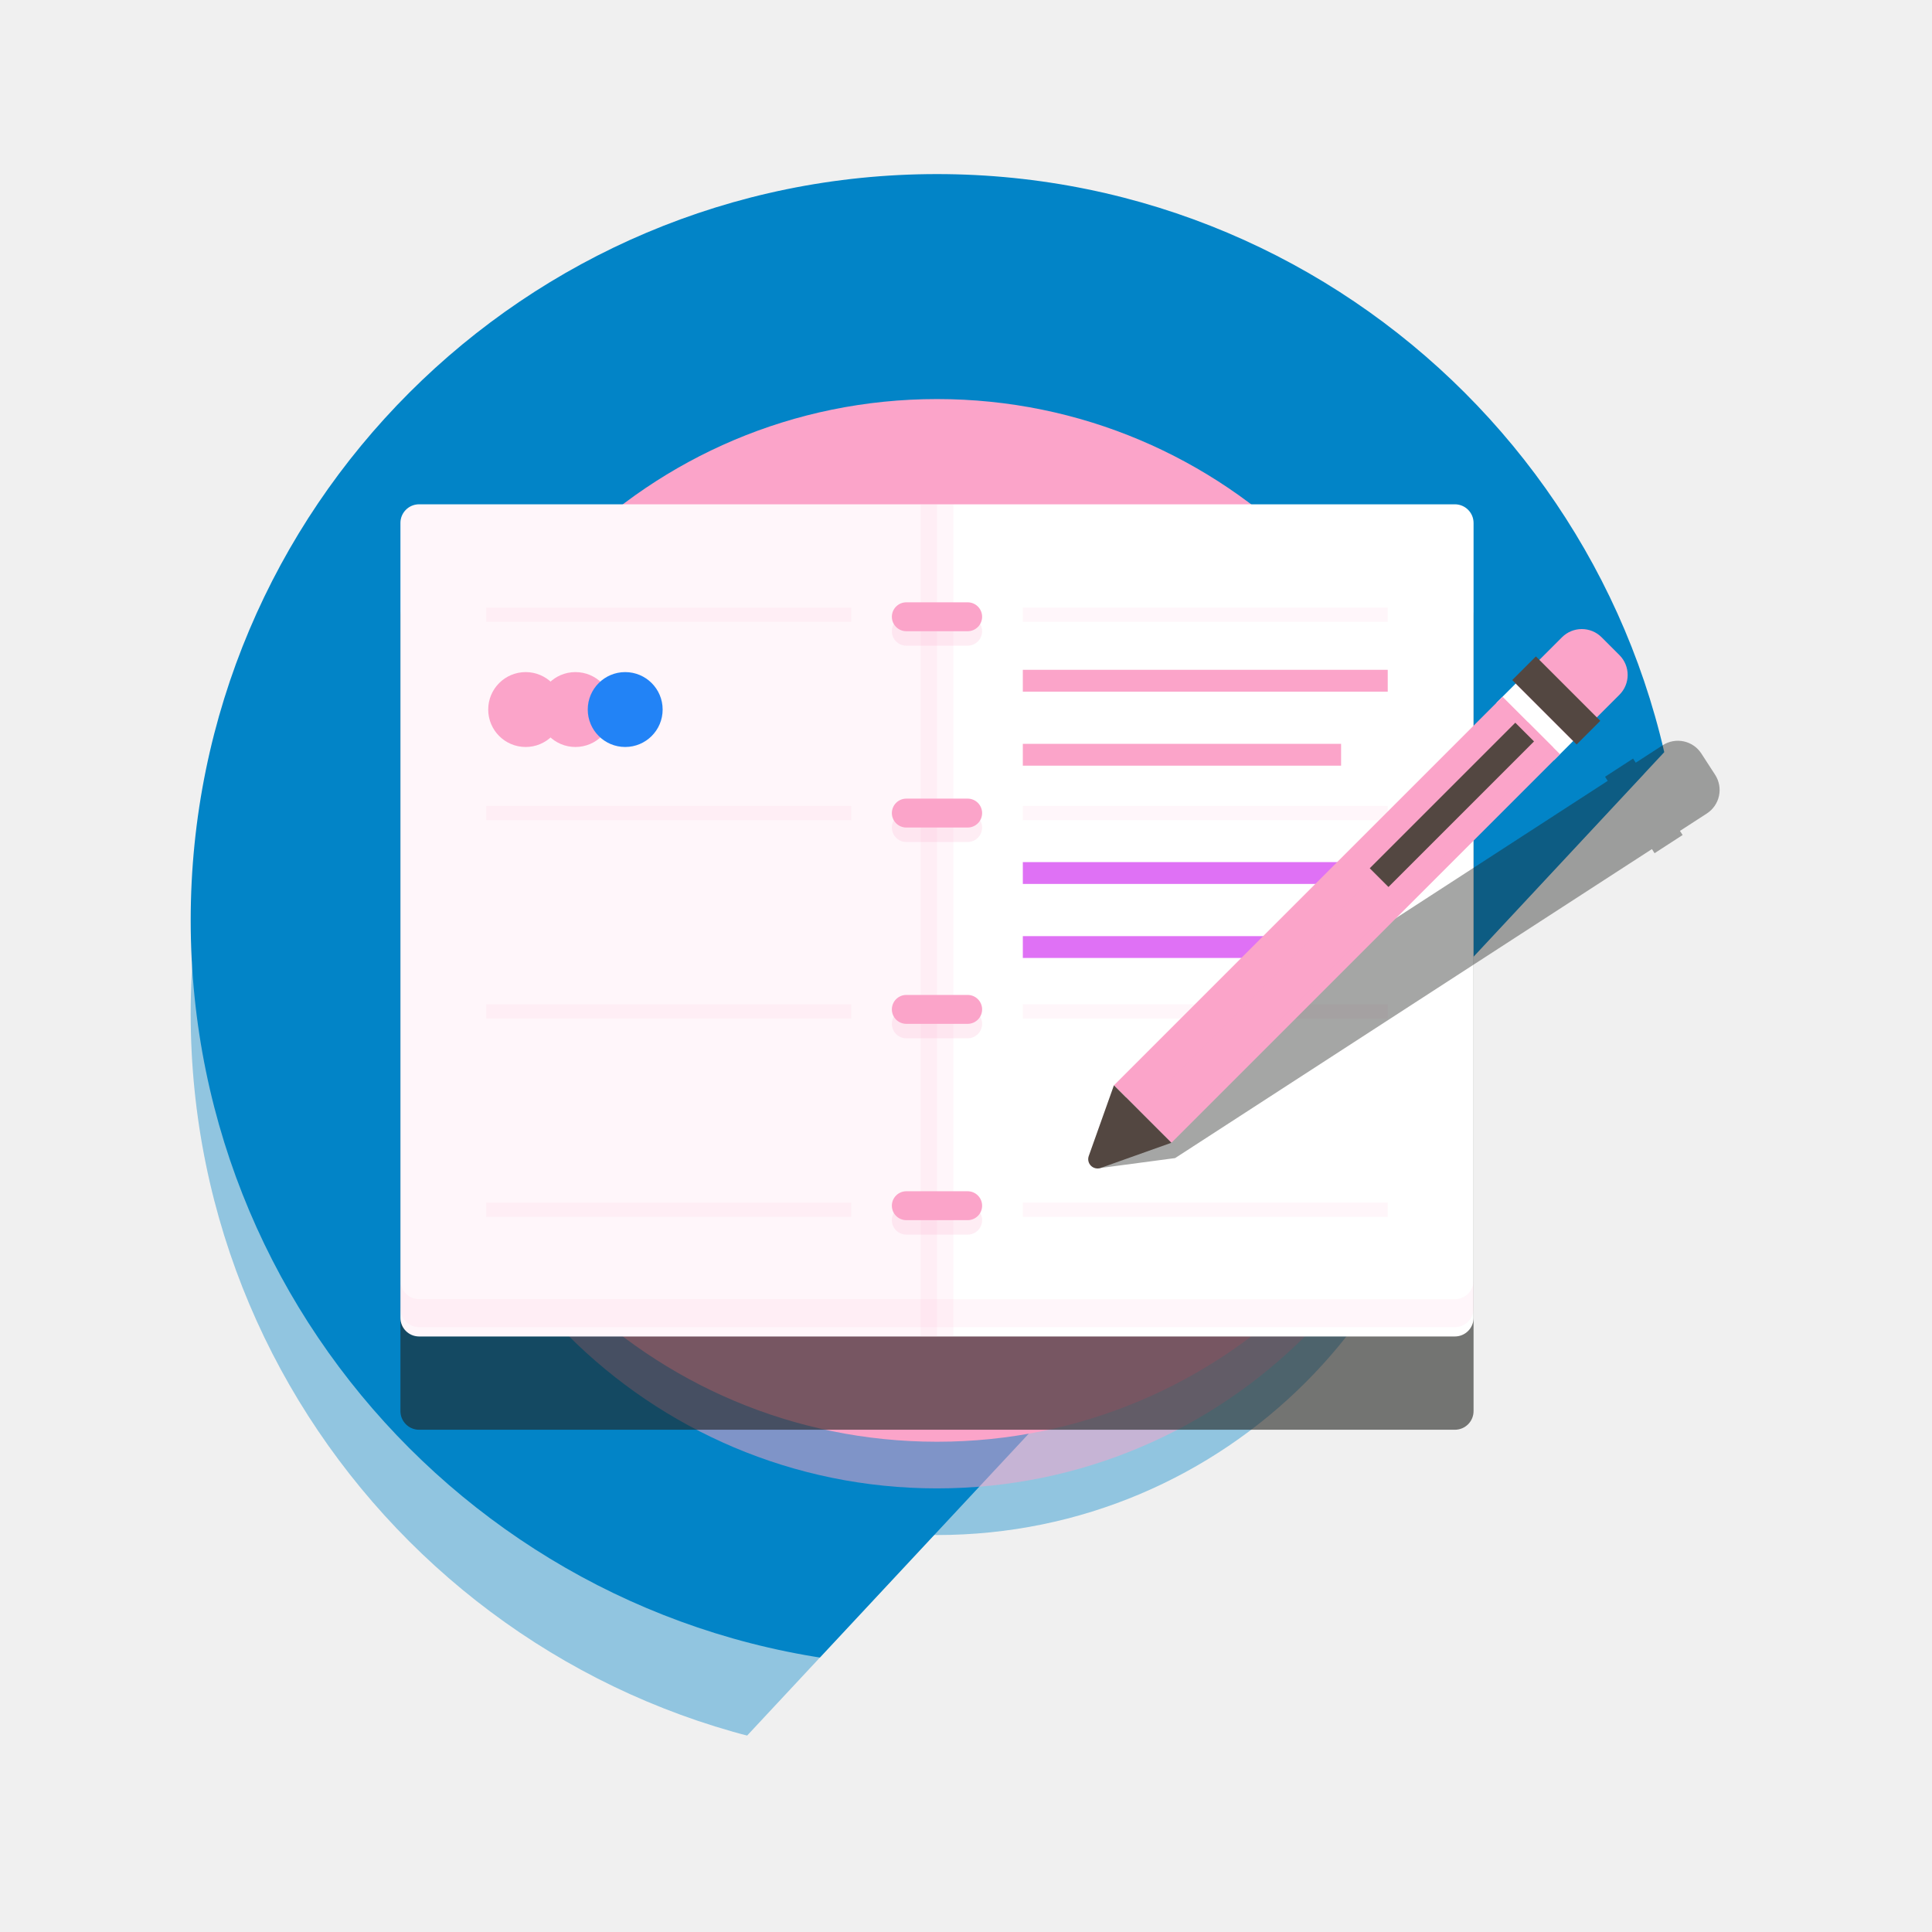
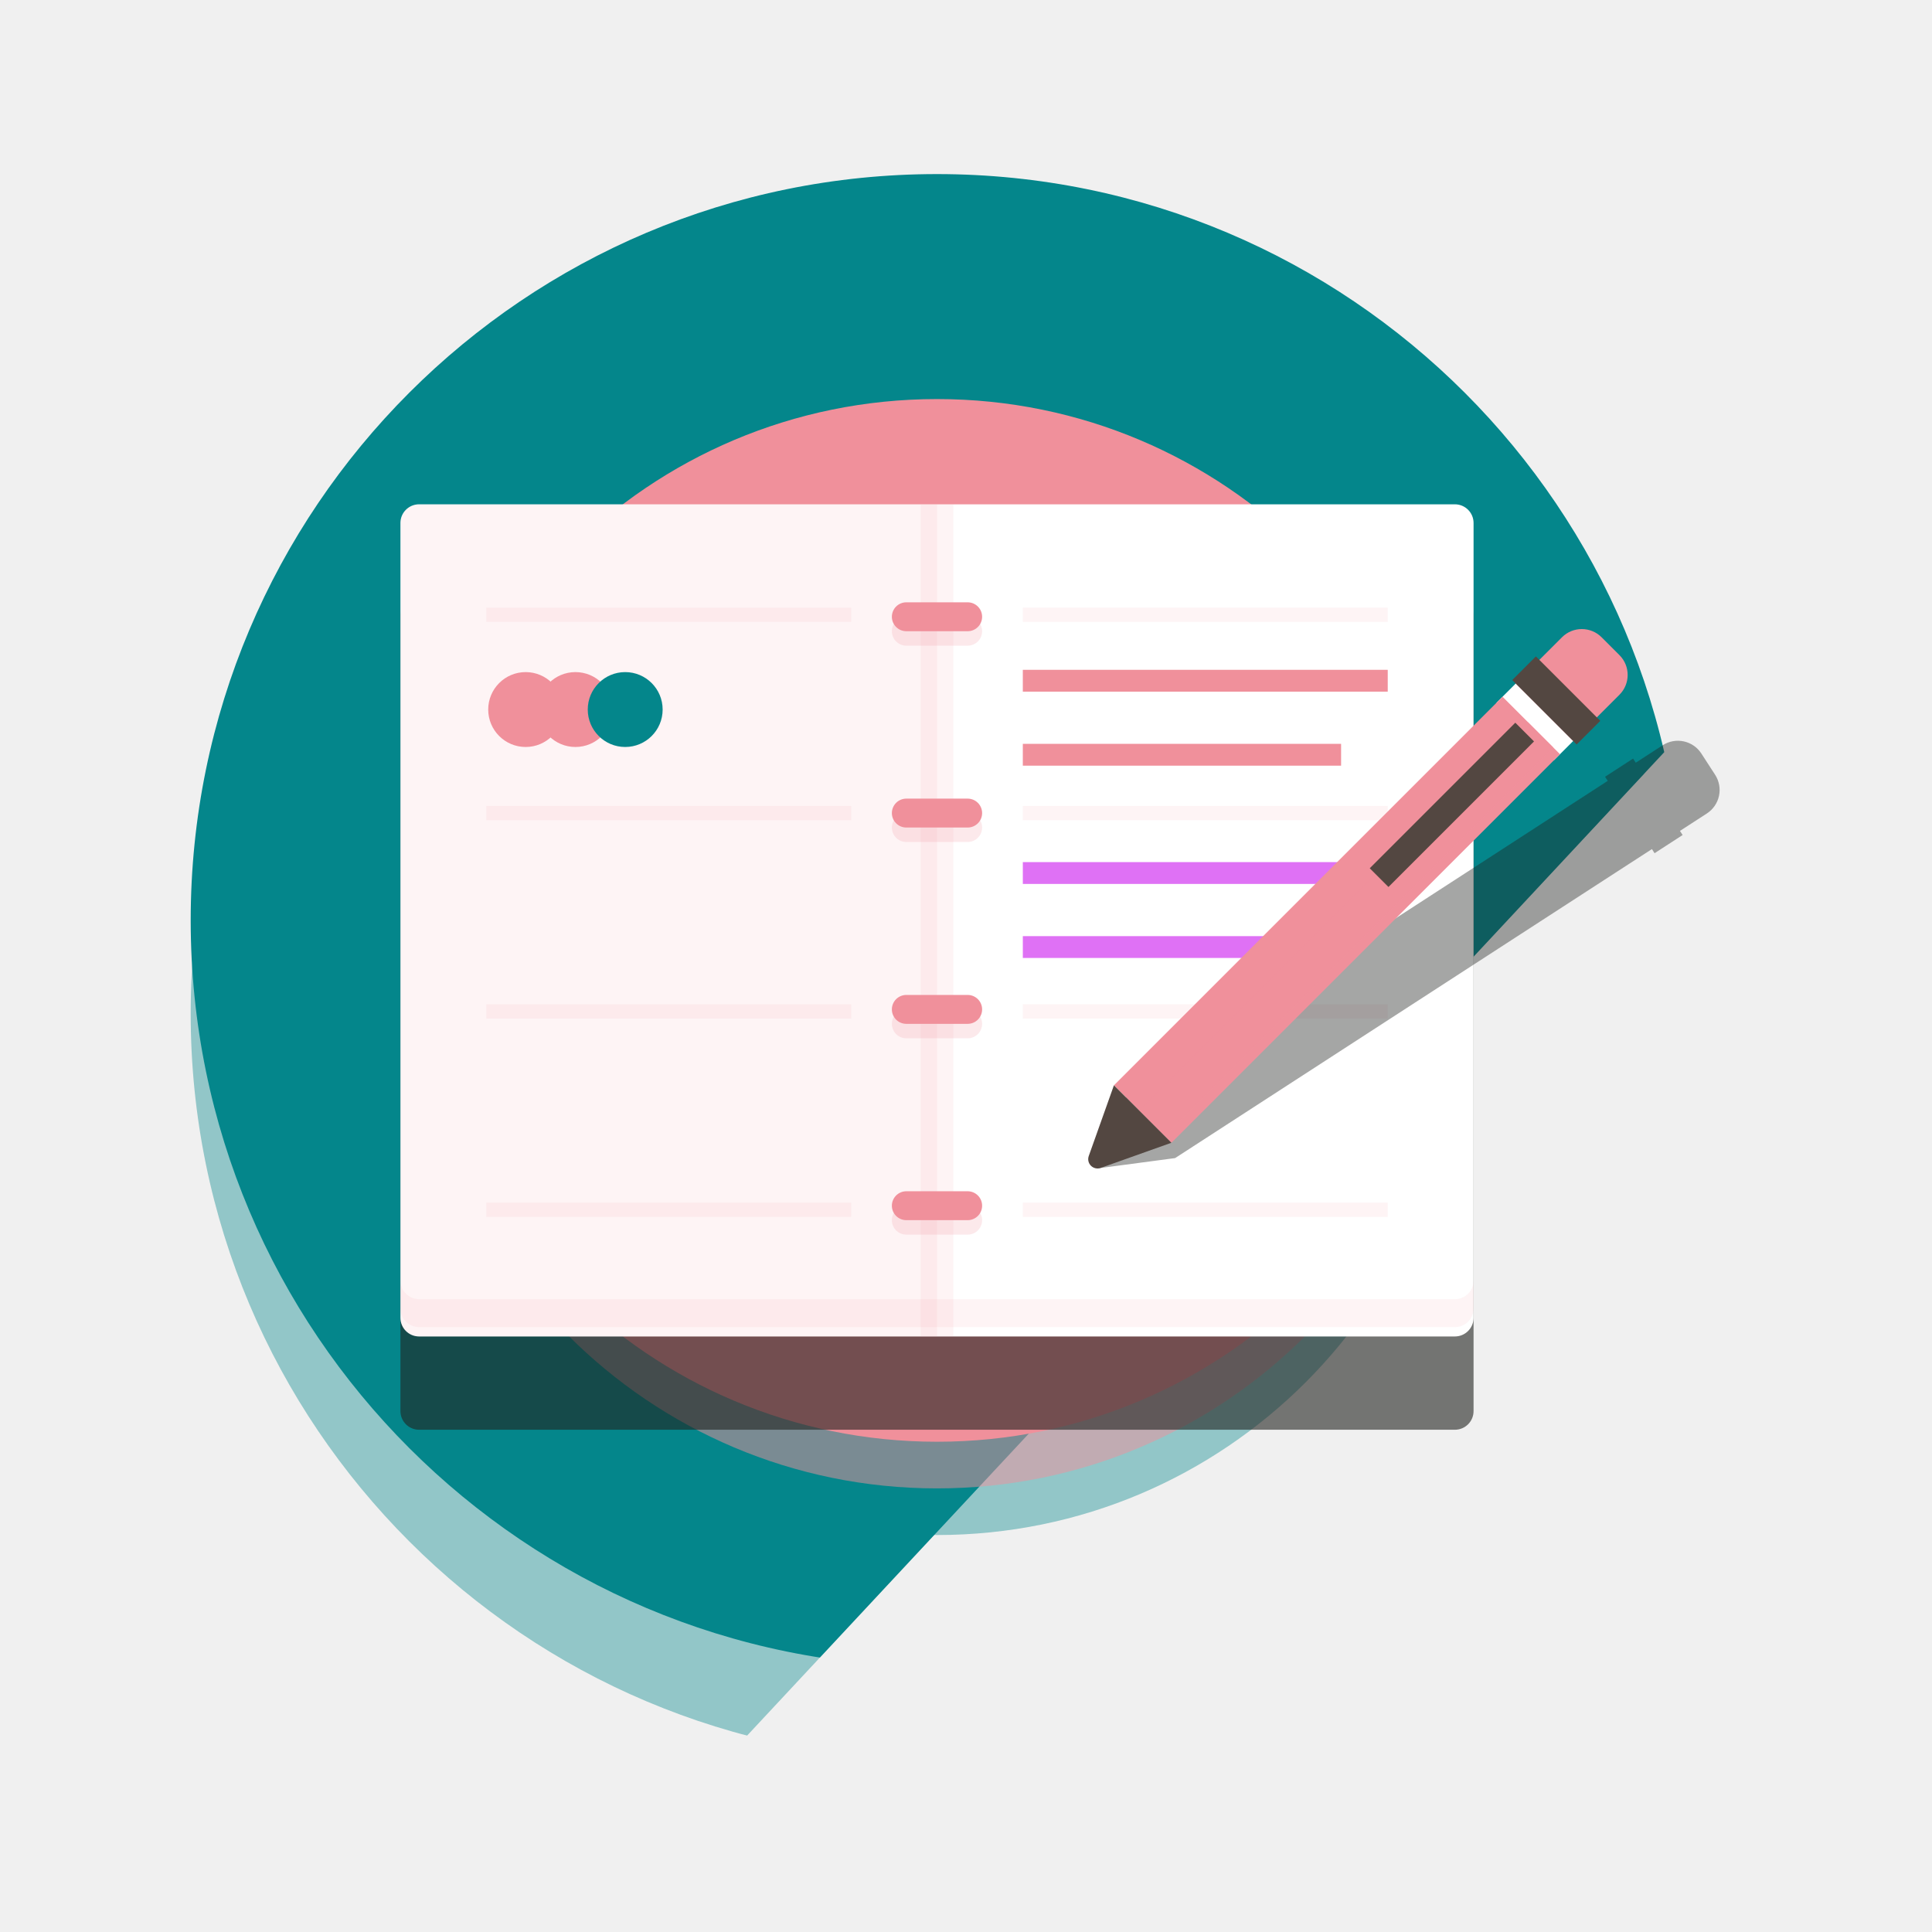
<svg xmlns="http://www.w3.org/2000/svg" width="207.1px" height="207.1px" viewBox="-1.77 0 207.1 207.1">
  <defs>
    <clipPath id="clip-path">
      <path id="Path_84" data-name="Path 84" d="M1008.309,874.771V816.1h-197.1v207.1h58.675Z" fill="none" />
    </clipPath>
  </defs>
  <g id="Group_81" data-name="Group 81" transform="translate(-811.208 -816.095)">
-     <circle id="Ellipse_138" data-name="Ellipse 138" cx="55.885" cy="55.885" r="55.885" transform="translate(853.995 868.872)" fill="#0284c7" opacity="0.4" />
+     <circle id="Ellipse_138" data-name="Ellipse 138" cx="55.885" cy="55.885" r="55.885" transform="translate(853.995 868.872)" fill="#04868b" opacity="0.4" />
    <g id="Group_74" data-name="Group 74">
      <g id="Group_73" data-name="Group 73" clip-path="url(#clip-path)">
-         <circle id="Ellipse_139" data-name="Ellipse 139" cx="80" cy="80" r="80" transform="translate(829.879 844.756)" fill="#0284c7" opacity="0.4" />
-         <circle id="Ellipse_140" data-name="Ellipse 140" cx="80" cy="80" r="80" transform="translate(829.879 834.756)" fill="#0284c7" />
+         <circle id="Ellipse_139" data-name="Ellipse 139" cx="80" cy="80" r="80" transform="translate(829.879 844.756)" fill="#04868b" opacity="0.4" />
+         <circle id="Ellipse_140" data-name="Ellipse 140" cx="80" cy="80" r="80" transform="translate(829.879 834.756)" fill="#04868b" />
      </g>
    </g>
-     <circle id="Ellipse_141" data-name="Ellipse 141" cx="55.885" cy="55.885" r="55.885" transform="translate(853.995 863.872)" fill="#fba4c9" opacity="0.5" />
-     <circle id="Ellipse_142" data-name="Ellipse 142" cx="55.885" cy="55.885" r="55.885" transform="translate(853.995 858.872)" fill="#fba4c9" />
+     <circle id="Ellipse_141" data-name="Ellipse 141" cx="55.885" cy="55.885" r="55.885" transform="translate(853.995 863.872)" fill="#f0909b" opacity="0.5" />
+     <circle id="Ellipse_142" data-name="Ellipse 142" cx="55.885" cy="55.885" r="55.885" transform="translate(853.995 858.872)" fill="#f0909b" />
    <g id="Group_80" data-name="Group 80">
      <rect id="Rectangle_75" data-name="Rectangle 75" width="115.033" height="89.201" rx="2" transform="translate(852.363 880.155)" fill="#1f211e" opacity="0.6" />
      <rect id="Rectangle_76" data-name="Rectangle 76" width="115.033" height="89.201" rx="2" transform="translate(852.363 870.155)" fill="#fff" />
-       <path id="Path_85" data-name="Path 85" d="M909.879,870.155H854.363a2,2,0,0,0-2,2v85.2a2,2,0,0,0,2,2h55.516Z" fill="#fba4c9" opacity="0.1" />
-       <path id="Path_86" data-name="Path 86" d="M965.4,955.357H854.363a2,2,0,0,1-2-2v3a2,2,0,0,0,2,2H965.4a2,2,0,0,0,2-2v-3A2,2,0,0,1,965.4,955.357Z" fill="#fba4c9" opacity="0.1" />
-       <rect id="Rectangle_77" data-name="Rectangle 77" width="3.505" height="89.201" transform="translate(908.127 870.155)" fill="#fba4c9" opacity="0.1" />
+       <path id="Path_85" data-name="Path 85" d="M909.879,870.155H854.363a2,2,0,0,0-2,2v85.2a2,2,0,0,0,2,2h55.516Z" fill="#f0909b" opacity="0.1" />
+       <path id="Path_86" data-name="Path 86" d="M965.4,955.357H854.363a2,2,0,0,1-2-2v3a2,2,0,0,0,2,2H965.4a2,2,0,0,0,2-2v-3A2,2,0,0,1,965.4,955.357Z" fill="#f0909b" opacity="0.1" />
+       <rect id="Rectangle_77" data-name="Rectangle 77" width="3.505" height="89.201" transform="translate(908.127 870.155)" fill="#f0909b" opacity="0.1" />
      <g id="Group_75" data-name="Group 75">
-         <rect id="Rectangle_78" data-name="Rectangle 78" width="9.674" height="3.099" rx="1.55" transform="translate(905.042 882.209)" fill="#fba4c9" opacity="0.2" />
-         <rect id="Rectangle_79" data-name="Rectangle 79" width="9.674" height="3.099" rx="1.55" transform="translate(905.042 880.659)" fill="#fba4c9" />
+         <rect id="Rectangle_78" data-name="Rectangle 78" width="9.674" height="3.099" rx="1.55" transform="translate(905.042 882.209)" fill="#f0909b" opacity="0.2" />
+         <rect id="Rectangle_79" data-name="Rectangle 79" width="9.674" height="3.099" rx="1.55" transform="translate(905.042 880.659)" fill="#f0909b" />
      </g>
      <g id="Group_76" data-name="Group 76">
-         <rect id="Rectangle_80" data-name="Rectangle 80" width="9.674" height="3.099" rx="1.55" transform="translate(905.042 903.253)" fill="#fba4c9" opacity="0.2" />
-         <rect id="Rectangle_81" data-name="Rectangle 81" width="9.674" height="3.099" rx="1.55" transform="translate(905.042 901.703)" fill="#fba4c9" />
+         <rect id="Rectangle_80" data-name="Rectangle 80" width="9.674" height="3.099" rx="1.55" transform="translate(905.042 903.253)" fill="#f0909b" opacity="0.2" />
+         <rect id="Rectangle_81" data-name="Rectangle 81" width="9.674" height="3.099" rx="1.55" transform="translate(905.042 901.703)" fill="#f0909b" />
      </g>
      <g id="Group_77" data-name="Group 77">
-         <rect id="Rectangle_82" data-name="Rectangle 82" width="9.674" height="3.099" rx="1.55" transform="translate(905.042 924.297)" fill="#fba4c9" opacity="0.2" />
-         <rect id="Rectangle_83" data-name="Rectangle 83" width="9.674" height="3.099" rx="1.55" transform="translate(905.042 922.747)" fill="#fba4c9" />
+         <rect id="Rectangle_82" data-name="Rectangle 82" width="9.674" height="3.099" rx="1.55" transform="translate(905.042 924.297)" fill="#f0909b" opacity="0.2" />
+         <rect id="Rectangle_83" data-name="Rectangle 83" width="9.674" height="3.099" rx="1.55" transform="translate(905.042 922.747)" fill="#f0909b" />
      </g>
      <g id="Group_78" data-name="Group 78">
-         <rect id="Rectangle_84" data-name="Rectangle 84" width="9.674" height="3.099" rx="1.55" transform="translate(905.042 945.341)" fill="#fba4c9" opacity="0.2" />
-         <rect id="Rectangle_85" data-name="Rectangle 85" width="9.674" height="3.099" rx="1.55" transform="translate(905.042 943.791)" fill="#fba4c9" />
+         <rect id="Rectangle_84" data-name="Rectangle 84" width="9.674" height="3.099" rx="1.55" transform="translate(905.042 945.341)" fill="#f0909b" opacity="0.2" />
+         <rect id="Rectangle_85" data-name="Rectangle 85" width="9.674" height="3.099" rx="1.55" transform="translate(905.042 943.791)" fill="#f0909b" />
      </g>
-       <rect id="Rectangle_86" data-name="Rectangle 86" width="39.117" height="1.532" transform="translate(861.563 881.227)" fill="#fba4c9" opacity="0.1" />
-       <rect id="Rectangle_87" data-name="Rectangle 87" width="39.117" height="1.532" transform="translate(861.563 902.487)" fill="#fba4c9" opacity="0.1" />
-       <rect id="Rectangle_88" data-name="Rectangle 88" width="39.117" height="1.532" transform="translate(861.563 923.747)" fill="#fba4c9" opacity="0.1" />
-       <rect id="Rectangle_89" data-name="Rectangle 89" width="39.117" height="1.532" transform="translate(861.563 945.007)" fill="#fba4c9" opacity="0.1" />
-       <rect id="Rectangle_90" data-name="Rectangle 90" width="39.117" height="1.532" transform="translate(958.196 882.759) rotate(-180)" fill="#fba4c9" opacity="0.1" />
-       <rect id="Rectangle_91" data-name="Rectangle 91" width="39.117" height="1.532" transform="translate(958.196 904.019) rotate(-180)" fill="#fba4c9" opacity="0.1" />
-       <rect id="Rectangle_92" data-name="Rectangle 92" width="39.117" height="1.532" transform="translate(958.196 925.279) rotate(-180)" fill="#fba4c9" opacity="0.1" />
-       <rect id="Rectangle_93" data-name="Rectangle 93" width="39.117" height="1.532" transform="translate(958.196 946.539) rotate(-180)" fill="#fba4c9" opacity="0.1" />
-       <rect id="Rectangle_94" data-name="Rectangle 94" width="34.117" height="2.34" transform="translate(919.079 895.831)" fill="#fba4c9" />
-       <rect id="Rectangle_95" data-name="Rectangle 95" width="39.117" height="2.34" transform="translate(919.079 887.896)" fill="#fba4c9" />
+       <rect id="Rectangle_86" data-name="Rectangle 86" width="39.117" height="1.532" transform="translate(861.563 881.227)" fill="#f0909b" opacity="0.1" />
+       <rect id="Rectangle_87" data-name="Rectangle 87" width="39.117" height="1.532" transform="translate(861.563 902.487)" fill="#f0909b" opacity="0.1" />
+       <rect id="Rectangle_88" data-name="Rectangle 88" width="39.117" height="1.532" transform="translate(861.563 923.747)" fill="#f0909b" opacity="0.1" />
+       <rect id="Rectangle_89" data-name="Rectangle 89" width="39.117" height="1.532" transform="translate(861.563 945.007)" fill="#f0909b" opacity="0.1" />
+       <rect id="Rectangle_90" data-name="Rectangle 90" width="39.117" height="1.532" transform="translate(958.196 882.759) rotate(-180)" fill="#f0909b" opacity="0.1" />
+       <rect id="Rectangle_91" data-name="Rectangle 91" width="39.117" height="1.532" transform="translate(958.196 904.019) rotate(-180)" fill="#f0909b" opacity="0.1" />
+       <rect id="Rectangle_92" data-name="Rectangle 92" width="39.117" height="1.532" transform="translate(958.196 925.279) rotate(-180)" fill="#f0909b" opacity="0.1" />
+       <rect id="Rectangle_93" data-name="Rectangle 93" width="39.117" height="1.532" transform="translate(958.196 946.539) rotate(-180)" fill="#f0909b" opacity="0.1" />
+       <rect id="Rectangle_94" data-name="Rectangle 94" width="34.117" height="2.34" transform="translate(919.079 895.831)" fill="#f0909b" />
+       <rect id="Rectangle_95" data-name="Rectangle 95" width="39.117" height="2.34" transform="translate(919.079 887.896)" fill="#f0909b" />
      <rect id="Rectangle_96" data-name="Rectangle 96" width="34.117" height="2.34" transform="translate(919.079 916.443)" fill="#df71f5" />
      <rect id="Rectangle_97" data-name="Rectangle 97" width="39.117" height="2.34" transform="translate(919.079 908.508)" fill="#df71f5" />
      <path id="Path_87" data-name="Path 87" d="M993.288,899.144l-1.474-2.275a3,3,0,0,0-4.149-.886l-2.882,1.868-.286-.442-3.007,1.949.286.442-1.678,1.088-.774.5-48.657,31.538-4.229,6.855a1,1,0,0,0,.983,1.516l7.984-1.061L984.062,908.7l.774-.5,1.678-1.087.286.441,3.007-1.949-.286-.441,2.882-1.868A3,3,0,0,0,993.288,899.144Z" fill="#1f211e" opacity="0.4" />
      <g id="Group_79" data-name="Group 79">
        <rect id="Rectangle_98" data-name="Rectangle 98" width="8.711" height="3.844" transform="translate(972.567 888.715) rotate(45)" fill="#fff" />
-         <rect id="Rectangle_99" data-name="Rectangle 99" width="8.711" height="58.907" transform="translate(970.501 890.781) rotate(45)" fill="#fba4c9" />
-         <rect id="Rectangle_100" data-name="Rectangle 100" width="3.816" height="58.907" transform="translate(973.232 893.512) rotate(45)" fill="#fba4c9" opacity="0.8" />
+         <rect id="Rectangle_99" data-name="Rectangle 99" width="8.711" height="58.907" transform="translate(970.501 890.781) rotate(45)" fill="#f0909b" />
+         <rect id="Rectangle_100" data-name="Rectangle 100" width="3.816" height="58.907" transform="translate(973.232 893.512) rotate(45)" fill="#f0909b" opacity="0.8" />
        <path id="Path_88" data-name="Path 88" d="M926.144,940.02l2.7-7.586,6.159,6.16-7.586,2.7A1,1,0,0,1,926.144,940.02Z" fill="#534741" />
-         <path id="Rectangle_101" data-name="Rectangle 101" d="M3,0H5.711a3,3,0,0,1,3,3v7.017a0,0,0,0,1,0,0H0a0,0,0,0,1,0,0V3A3,3,0,0,1,3,0Z" transform="translate(978.998 882.284) rotate(45)" fill="#fba4c9" />
+         <path id="Rectangle_101" data-name="Rectangle 101" d="M3,0H5.711a3,3,0,0,1,3,3v7.017a0,0,0,0,1,0,0H0a0,0,0,0,1,0,0V3A3,3,0,0,1,3,0Z" transform="translate(978.998 882.284) rotate(45)" fill="#f0909b" />
        <rect id="Rectangle_102" data-name="Rectangle 102" width="2.838" height="22.065" transform="translate(971.87 893.565) rotate(45)" fill="#534741" />
        <rect id="Rectangle_103" data-name="Rectangle 103" width="9.763" height="3.583" transform="translate(974.077 886.461) rotate(45)" fill="#534741" />
      </g>
-       <circle id="Ellipse_143" data-name="Ellipse 143" cx="4.014" cy="4.014" r="4.014" transform="translate(861.772 888.14)" fill="#fba4c9" />
-       <circle id="Ellipse_144" data-name="Ellipse 144" cx="4.014" cy="4.014" r="4.014" transform="translate(867.107 888.14)" fill="#fba4c9" />
-       <circle id="Ellipse_145" data-name="Ellipse 145" cx="4.014" cy="4.014" r="4.014" transform="translate(872.442 888.14)" fill="#2283f6" />
+       <circle id="Ellipse_143" data-name="Ellipse 143" cx="4.014" cy="4.014" r="4.014" transform="translate(861.772 888.14)" fill="#f0909b" />
+       <circle id="Ellipse_144" data-name="Ellipse 144" cx="4.014" cy="4.014" r="4.014" transform="translate(867.107 888.14)" fill="#f0909b" />
+       <circle id="Ellipse_145" data-name="Ellipse 145" cx="4.014" cy="4.014" r="4.014" transform="translate(872.442 888.14)" fill="#04868b" />
    </g>
  </g>
</svg>
